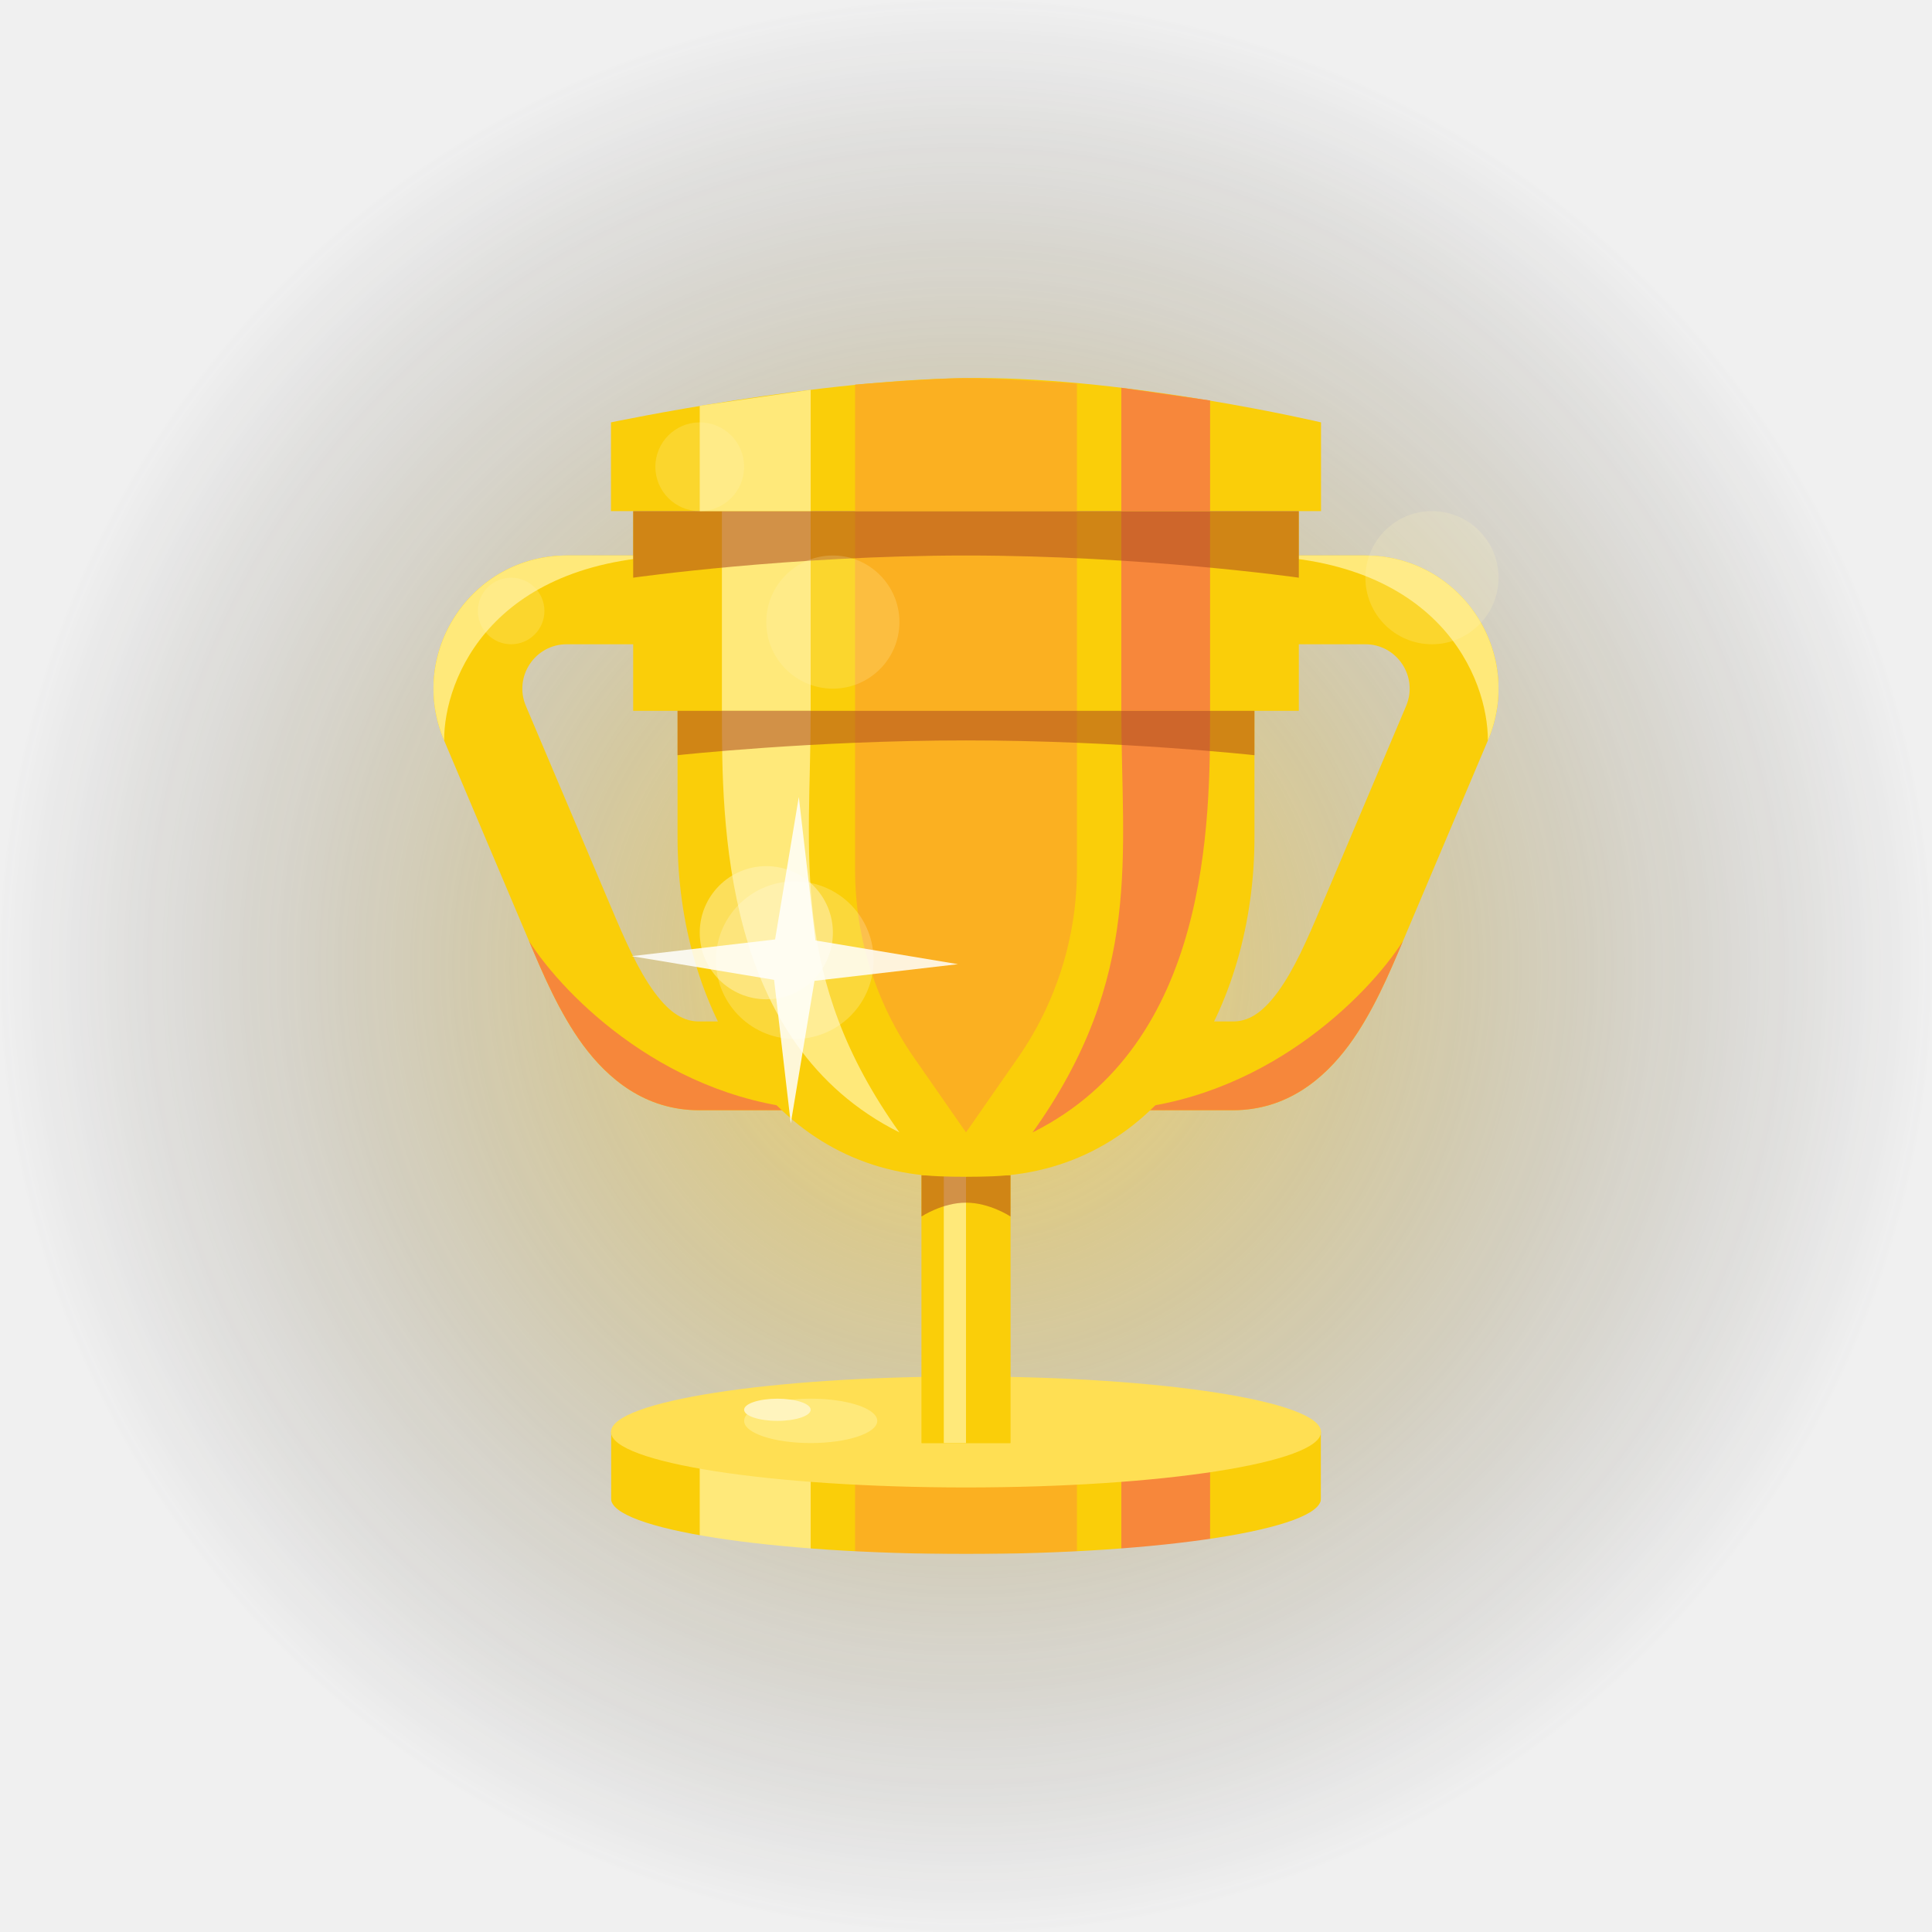
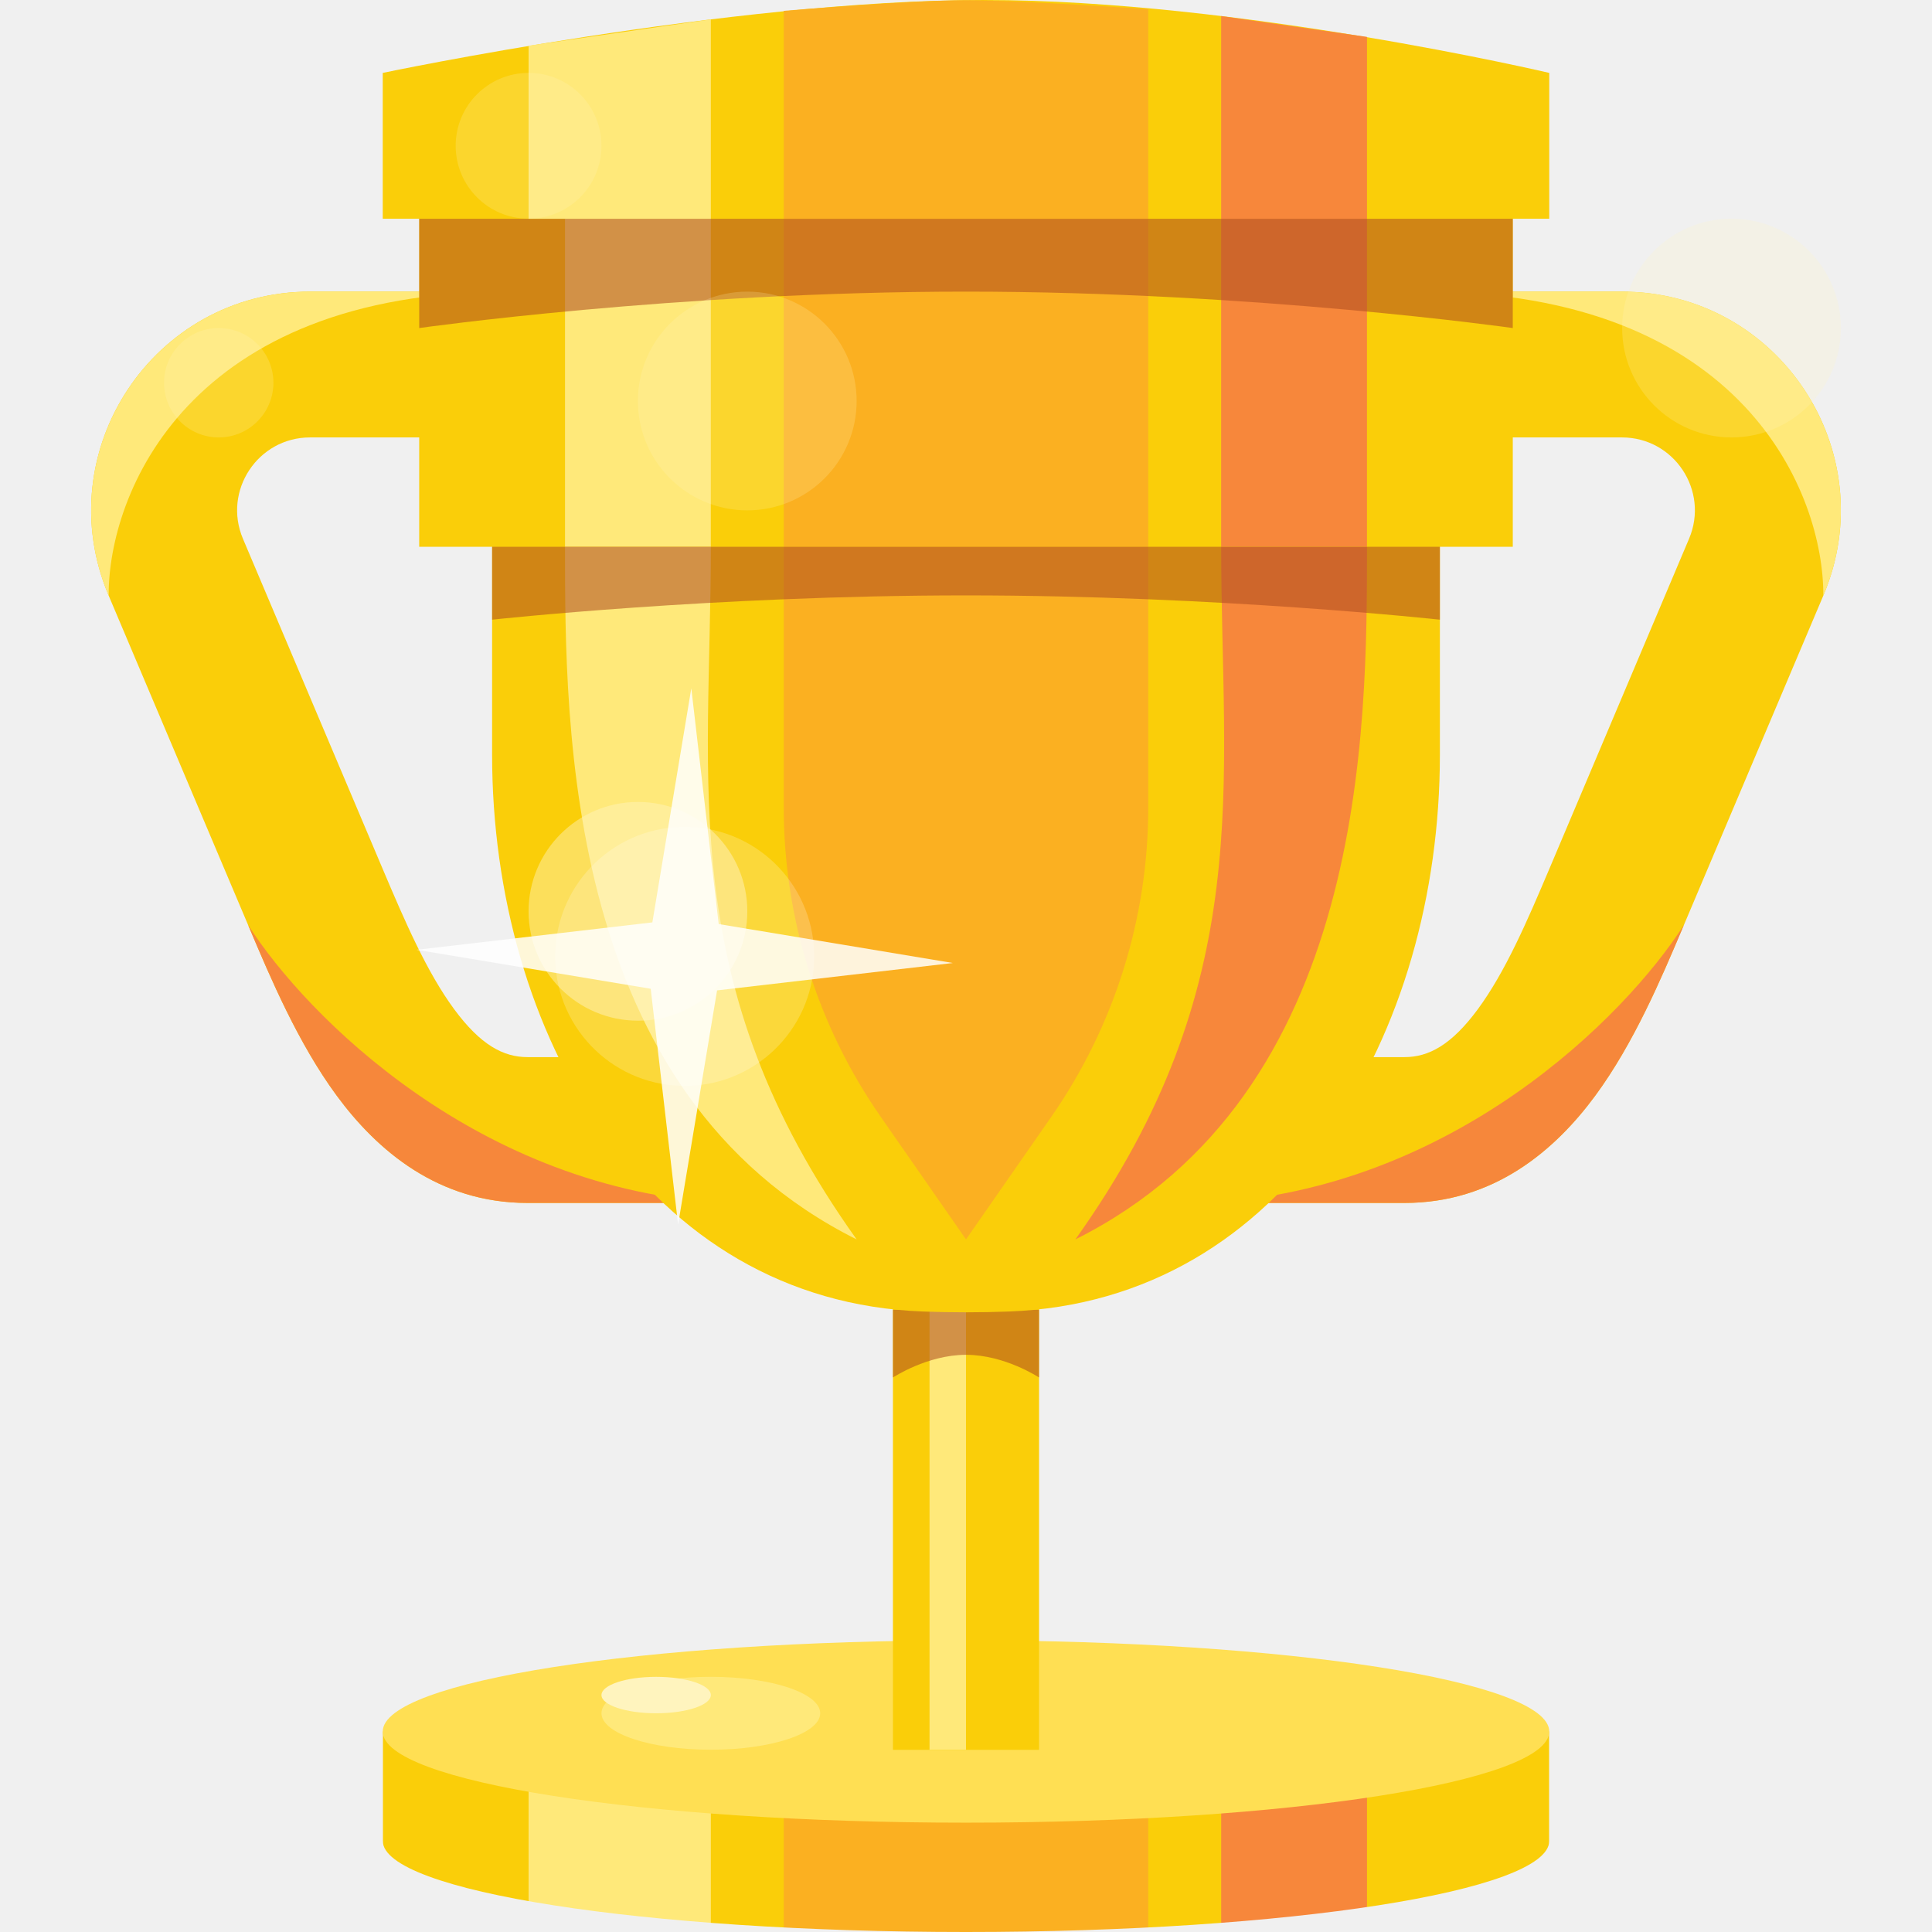
- <svg xmlns="http://www.w3.org/2000/svg" width="92" height="92" viewBox="0 0 92 92" fill="none">
-   <circle opacity="0.6" cx="46" cy="46" r="46" fill="url(#paint0_radial_1401_121501)" />
-   <g clip-path="url(#clip0_1401_121501)">
-     <mask id="mask0_1401_121501" style="mask-type:alpha" maskUnits="userSpaceOnUse" x="29" y="67" width="34" height="8">
-       <path d="M62.906 71.359C62.906 72.817 55.337 74 46 74C36.663 74 29.095 72.817 29.095 71.359L29.095 68.189C31.789 67.289 39.221 68.717 46 68.717C52.779 68.717 60.211 67.289 62.906 68.189V71.359Z" fill="#FACE09" />
+ <svg xmlns="http://www.w3.org/2000/svg" width="56" height="56" viewBox="0 0 56 56" fill="none">
+   <g clip-path="url(#clip0_3516_50652)">
+     <mask id="mask0_3516_50652" style="mask-type:alpha" maskUnits="userSpaceOnUse" x="11" y="49" width="34" height="8">
+       <path d="M44.906 53.359C44.906 54.818 37.337 56 28 56C18.663 56 11.095 54.818 11.095 53.359L11.095 50.189C13.789 49.289 21.221 50.717 28 50.717C34.779 50.717 42.211 49.289 44.906 50.189V53.359Z" fill="#FACE09" />
    </mask>
-     <g mask="url(#mask0_1401_121501)">
-       <rect x="29.095" y="67.661" width="33.811" height="19.019" fill="#FACE09" />
-       <rect x="33.321" y="67.66" width="5.283" height="19.019" fill="#FFE97A" />
-       <rect x="40.717" y="67.66" width="10.566" height="19.019" fill="#FBB021" />
-       <rect x="53.397" y="67.66" width="4.226" height="19.019" fill="#F7873B" />
+     <g mask="url(#mask0_3516_50652)">
+       <rect x="11.095" y="49.661" width="33.811" height="19.019" fill="#FACE09" />
+       <rect x="15.321" y="49.66" width="5.283" height="19.019" fill="#FFE97A" />
+       <rect x="22.717" y="49.66" width="10.566" height="19.019" fill="#FBB021" />
+       <rect x="35.397" y="49.66" width="4.226" height="19.019" fill="#F7873B" />
    </g>
-     <ellipse cx="46" cy="68.189" rx="16.906" ry="2.642" fill="#FFDF53" />
-     <path fill-rule="evenodd" clip-rule="evenodd" d="M26.988 30.679H32.761V26.453H26.988C22.449 26.453 19.381 31.084 21.15 35.264L25.191 44.811C25.204 44.841 25.217 44.871 25.23 44.902C25.842 46.35 26.642 48.238 27.76 49.758C28.931 51.348 30.704 52.868 33.289 52.868H40.684L40.685 48.641H33.289C32.591 48.641 31.928 48.289 31.164 47.252C30.371 46.175 29.745 44.728 29.083 43.164L25.042 33.616C24.452 32.223 25.475 30.679 26.988 30.679Z" fill="#FACE09" />
-     <path d="M25.191 44.811L25.23 44.902C25.842 46.349 26.641 48.238 27.76 49.758C28.931 51.348 30.704 52.868 33.289 52.868H39.008C31.885 52.49 26.888 47.465 25.191 44.811Z" fill="#F6873B" />
-     <path d="M32.761 26.453H26.988C22.449 26.453 19.381 31.084 21.15 35.264C21.135 32.327 23.437 26.453 32.761 26.453Z" fill="#FFE97A" />
-     <path fill-rule="evenodd" clip-rule="evenodd" d="M65.012 30.679H59.239V26.453H65.012C69.551 26.453 72.619 31.084 70.85 35.264L66.809 44.811C66.796 44.841 66.783 44.871 66.77 44.902C66.158 46.35 65.359 48.238 64.24 49.758C63.069 51.348 61.296 52.868 58.711 52.868H51.316L51.315 48.641H58.711C59.409 48.641 60.072 48.289 60.837 47.252C61.629 46.175 62.255 44.728 62.917 43.164L66.958 33.616C67.548 32.223 66.525 30.679 65.012 30.679Z" fill="#FACE09" />
-     <path d="M66.809 44.811L66.77 44.902C66.158 46.349 65.359 48.238 64.24 49.758C63.069 51.348 61.296 52.868 58.711 52.868H52.992C60.115 52.49 65.112 47.465 66.809 44.811Z" fill="#F6873B" />
-     <path d="M59.239 26.453H65.012C69.551 26.453 72.62 31.084 70.85 35.264C70.865 32.327 68.563 26.453 59.239 26.453Z" fill="#FFE97A" />
-     <rect x="43.887" y="54.981" width="4.226" height="13.736" fill="#FACE09" />
-     <path opacity="0.56" d="M43.887 55.962H48.113V57.925C48.113 57.925 47.123 57.27 46 57.27C44.877 57.27 43.887 57.925 43.887 57.925V55.962Z" fill="#AF4D1E" />
-     <rect x="43.887" y="54.981" width="4.226" height="13.736" fill="#FACE09" />
-     <rect x="44.943" y="54.981" width="1.057" height="13.736" fill="#FFE97A" />
-     <path opacity="0.56" d="M43.887 55.962H48.113V57.925C48.113 57.925 47.123 57.27 46 57.27C44.877 57.27 43.887 57.925 43.887 57.925V55.962Z" fill="#AF4D1E" />
-     <path d="M32.264 29.623H59.736V39.877C59.736 47.937 55.3 55.716 47.246 56.015C46.839 56.03 46.423 56.038 46 56.038C45.577 56.038 45.161 56.03 44.754 56.015C36.7 55.716 32.264 47.937 32.264 39.877V29.623Z" fill="#FACE09" />
-     <path d="M42.83 53.925C34.377 49.698 34.377 39.132 34.377 33.849H38.604C38.604 40.717 37.547 46.528 42.83 53.925Z" fill="#FFE97A" />
-     <path d="M49.17 53.925C57.623 49.698 57.623 39.132 57.623 33.849H53.396C53.396 40.717 54.453 46.528 49.17 53.925Z" fill="#F7873B" />
-     <rect x="30.151" y="24.34" width="31.698" height="9.509" fill="#FACE09" />
-     <rect x="34.377" y="24.34" width="4.226" height="9.509" fill="#FFE97A" />
-     <rect x="40.717" y="24.34" width="10.566" height="9.509" fill="#FBB021" />
-     <path d="M40.717 33.849H51.283V41.407C51.283 44.612 50.302 47.741 48.472 50.372L46 53.925L43.529 50.372C41.698 47.741 40.717 44.612 40.717 41.407V33.849Z" fill="#FBB021" />
-     <rect x="53.396" y="24.34" width="4.226" height="9.509" fill="#F7873B" />
-     <path d="M29.094 20.113C29.094 20.113 39.132 18 46.528 18C53.925 18 62.906 20.113 62.906 20.113V24.34H29.094V20.113Z" fill="#FACE09" />
-     <path opacity="0.56" d="M30.151 24.34H61.849V27.509C61.849 27.509 54.42 26.453 46 26.453C37.58 26.453 30.151 27.509 30.151 27.509V24.34Z" fill="#AF4D1E" />
-     <path opacity="0.56" d="M32.264 33.849H59.736V35.962C59.736 35.962 53.297 35.258 46 35.258C38.703 35.258 32.264 35.962 32.264 35.962V33.849Z" fill="#AF4D1E" />
-     <path d="M33.321 19.324L38.604 18.561V24.34H33.321V19.324Z" fill="#FFE97A" />
-     <path d="M40.717 18.314C40.717 18.314 44.415 18.007 46 18.007C47.585 18.007 51.283 18.265 51.283 18.265V24.34H40.717V18.314Z" fill="#FBB021" />
-     <path d="M53.396 18.466L57.623 19.07V24.34H53.396L53.396 18.466Z" fill="#F7873B" />
-     <ellipse cx="38.604" cy="67.66" rx="3.17" ry="1.057" fill="#FFE97A" />
-     <ellipse cx="37.019" cy="67.132" rx="1.585" ry="0.528" fill="#FFF4BE" />
-     <ellipse opacity="0.2" cx="39.66" cy="29.623" rx="3.17" ry="3.17" fill="#FFF4BE" />
-     <circle opacity="0.45" cx="36.491" cy="44.415" r="3.17" fill="#FFF4BE" />
-     <ellipse opacity="0.2" cx="68.189" cy="27.509" rx="3.17" ry="3.17" fill="#FFF4BE" />
-     <ellipse opacity="0.2" cx="24.34" cy="29.094" rx="1.585" ry="1.585" fill="#FFF4BE" />
-     <ellipse opacity="0.2" cx="33.321" cy="22.227" rx="2.113" ry="2.113" fill="#FFF4BE" />
-     <path d="M38.038 37.951L38.832 44.784L45.618 45.913L38.785 46.707L37.656 53.493L36.861 46.66L30.076 45.531L36.909 44.736L38.038 37.951Z" fill="white" fill-opacity="0.84" />
-     <path opacity="0.2" d="M41.599 45.814C41.548 47.886 39.827 49.525 37.754 49.474C35.682 49.423 34.043 47.702 34.094 45.629C34.145 43.557 35.867 41.918 37.939 41.969C40.011 42.02 41.65 43.742 41.599 45.814Z" fill="white" />
+     <ellipse cx="28" cy="50.189" rx="16.906" ry="2.642" fill="#FFDF53" />
+     <path fill-rule="evenodd" clip-rule="evenodd" d="M8.988 12.679H14.761V8.453H8.988C4.449 8.453 1.381 13.084 3.15 17.264L7.191 26.811C7.204 26.841 7.217 26.871 7.23 26.902C7.842 28.35 8.641 30.238 9.76 31.758C10.931 33.348 12.704 34.868 15.289 34.868H22.684L22.685 30.641H15.289C14.591 30.641 13.928 30.289 13.164 29.252C12.371 28.175 11.745 26.728 11.083 25.164L7.042 15.616C6.452 14.223 7.475 12.679 8.988 12.679Z" fill="#FACE09" />
+     <path d="M7.191 26.811L7.23 26.902C7.842 28.349 8.641 30.238 9.76 31.758C10.931 33.348 12.704 34.868 15.289 34.868H21.008C13.885 34.49 8.888 29.465 7.191 26.811Z" fill="#F6873B" />
+     <path d="M14.761 8.453H8.988C4.449 8.453 1.381 13.084 3.15 17.264C3.135 14.327 5.437 8.453 14.761 8.453Z" fill="#FFE97A" />
+     <path fill-rule="evenodd" clip-rule="evenodd" d="M47.012 12.679H41.239V8.453H47.012C51.551 8.453 54.619 13.084 52.85 17.264L48.809 26.811C48.796 26.841 48.783 26.871 48.77 26.902C48.158 28.35 47.358 30.238 46.24 31.758C45.069 33.348 43.296 34.868 40.711 34.868H33.316L33.315 30.641H40.711C41.409 30.641 42.072 30.289 42.836 29.252C43.629 28.175 44.255 26.728 44.917 25.164L48.958 15.616C49.548 14.223 48.525 12.679 47.012 12.679Z" fill="#FACE09" />
+     <path d="M48.809 26.811L48.77 26.902C48.158 28.349 47.359 30.238 46.24 31.758C45.069 33.348 43.296 34.868 40.711 34.868H34.992C42.115 34.49 47.112 29.465 48.809 26.811Z" fill="#F6873B" />
+     <path d="M41.239 8.453H47.012C51.551 8.453 54.619 13.084 52.85 17.264C52.865 14.327 50.563 8.453 41.239 8.453Z" fill="#FFE97A" />
+     <rect x="25.887" y="36.981" width="4.226" height="13.736" fill="#FACE09" />
+     <path opacity="0.56" d="M25.887 37.962H30.113V39.925C30.113 39.925 29.123 39.27 28 39.27C26.878 39.27 25.887 39.925 25.887 39.925V37.962Z" fill="#AF4D1E" />
+     <rect x="25.887" y="36.981" width="4.226" height="13.736" fill="#FACE09" />
+     <rect x="26.943" y="36.981" width="1.057" height="13.736" fill="#FFE97A" />
+     <path opacity="0.56" d="M25.887 37.962H30.113V39.925C30.113 39.925 29.123 39.27 28 39.27C26.878 39.27 25.887 39.925 25.887 39.925V37.962Z" fill="#AF4D1E" />
+     <path d="M14.264 11.623H41.736V21.878C41.736 29.937 37.3 37.716 29.246 38.015C28.839 38.03 28.424 38.038 28 38.038C27.576 38.038 27.161 38.03 26.754 38.015C18.7 37.716 14.264 29.937 14.264 21.878V11.623Z" fill="#FACE09" />
+     <path d="M24.83 35.925C16.377 31.698 16.377 21.132 16.377 15.849H20.604C20.604 22.717 19.547 28.528 24.83 35.925Z" fill="#FFE97A" />
+     <path d="M31.17 35.925C39.623 31.698 39.623 21.132 39.623 15.849H35.396C35.396 22.717 36.453 28.528 31.17 35.925Z" fill="#F7873B" />
+     <rect x="12.151" y="6.34" width="31.698" height="9.509" fill="#FACE09" />
+     <rect x="16.377" y="6.34" width="4.226" height="9.509" fill="#FFE97A" />
+     <rect x="22.717" y="6.34" width="10.566" height="9.509" fill="#FBB021" />
+     <path d="M22.717 15.849H33.283V23.407C33.283 26.612 32.302 29.741 30.472 32.372L28 35.925L25.529 32.372C23.698 29.741 22.717 26.612 22.717 23.407V15.849Z" fill="#FBB021" />
+     <rect x="35.396" y="6.34" width="4.226" height="9.509" fill="#F7873B" />
+     <path d="M11.094 2.113C11.094 2.113 21.132 0 28.528 0C35.925 0 44.906 2.113 44.906 2.113V6.34H11.094V2.113Z" fill="#FACE09" />
+     <path opacity="0.56" d="M12.151 6.34H43.849V9.509C43.849 9.509 36.42 8.453 28 8.453C19.58 8.453 12.151 9.509 12.151 9.509V6.34Z" fill="#AF4D1E" />
+     <path opacity="0.56" d="M14.264 15.849H41.736V17.962C41.736 17.962 35.297 17.258 28 17.258C20.703 17.258 14.264 17.962 14.264 17.962V15.849Z" fill="#AF4D1E" />
+     <path d="M15.321 1.324L20.604 0.561V6.34H15.321V1.324Z" fill="#FFE97A" />
+     <path d="M22.717 0.314C22.717 0.314 26.415 0.007 28 0.007C29.585 0.007 33.283 0.265 33.283 0.265V6.34H22.717V0.314Z" fill="#FBB021" />
+     <path d="M35.396 0.466L39.623 1.07V6.34H35.396L35.396 0.466Z" fill="#F7873B" />
+     <ellipse cx="20.604" cy="49.66" rx="3.17" ry="1.057" fill="#FFE97A" />
+     <ellipse cx="19.019" cy="49.132" rx="1.585" ry="0.528" fill="#FFF4BE" />
+     <ellipse opacity="0.2" cx="21.66" cy="11.623" rx="3.17" ry="3.17" fill="#FFF4BE" />
+     <circle opacity="0.45" cx="18.491" cy="26.415" r="3.17" fill="#FFF4BE" />
+     <ellipse opacity="0.2" cx="50.189" cy="9.509" rx="3.17" ry="3.17" fill="#FFF4BE" />
+     <ellipse opacity="0.2" cx="6.34" cy="11.094" rx="1.585" ry="1.585" fill="#FFF4BE" />
+     <ellipse opacity="0.2" cx="15.321" cy="4.226" rx="2.113" ry="2.113" fill="#FFF4BE" />
+     <path d="M20.038 19.951L20.832 26.784L27.618 27.913L20.785 28.707L19.655 35.493L18.861 28.66L12.076 27.53L18.909 26.736L20.038 19.951Z" fill="white" fill-opacity="0.84" />
+     <path opacity="0.2" d="M23.599 27.814C23.548 29.887 21.827 31.525 19.754 31.474C17.682 31.423 16.043 29.702 16.094 27.629C16.145 25.557 17.867 23.918 19.939 23.969C22.012 24.02 23.65 25.742 23.599 27.814Z" fill="white" />
  </g>
  <defs>
-     <radialGradient id="paint0_radial_1401_121501" cx="0" cy="0" r="1" gradientUnits="userSpaceOnUse" gradientTransform="translate(46 46) rotate(90) scale(46)">
-       <stop stop-color="#FFC700" />
-       <stop offset="1" stop-color="#1D1E25" stop-opacity="0" />
-     </radialGradient>
-     <clipPath id="clip0_1401_121501">
-       <rect width="56" height="56" fill="white" transform="translate(18 18)" />
+     <clipPath id="clip0_3516_50652">
+       <rect width="56" height="56" fill="white" />
    </clipPath>
  </defs>
</svg>
